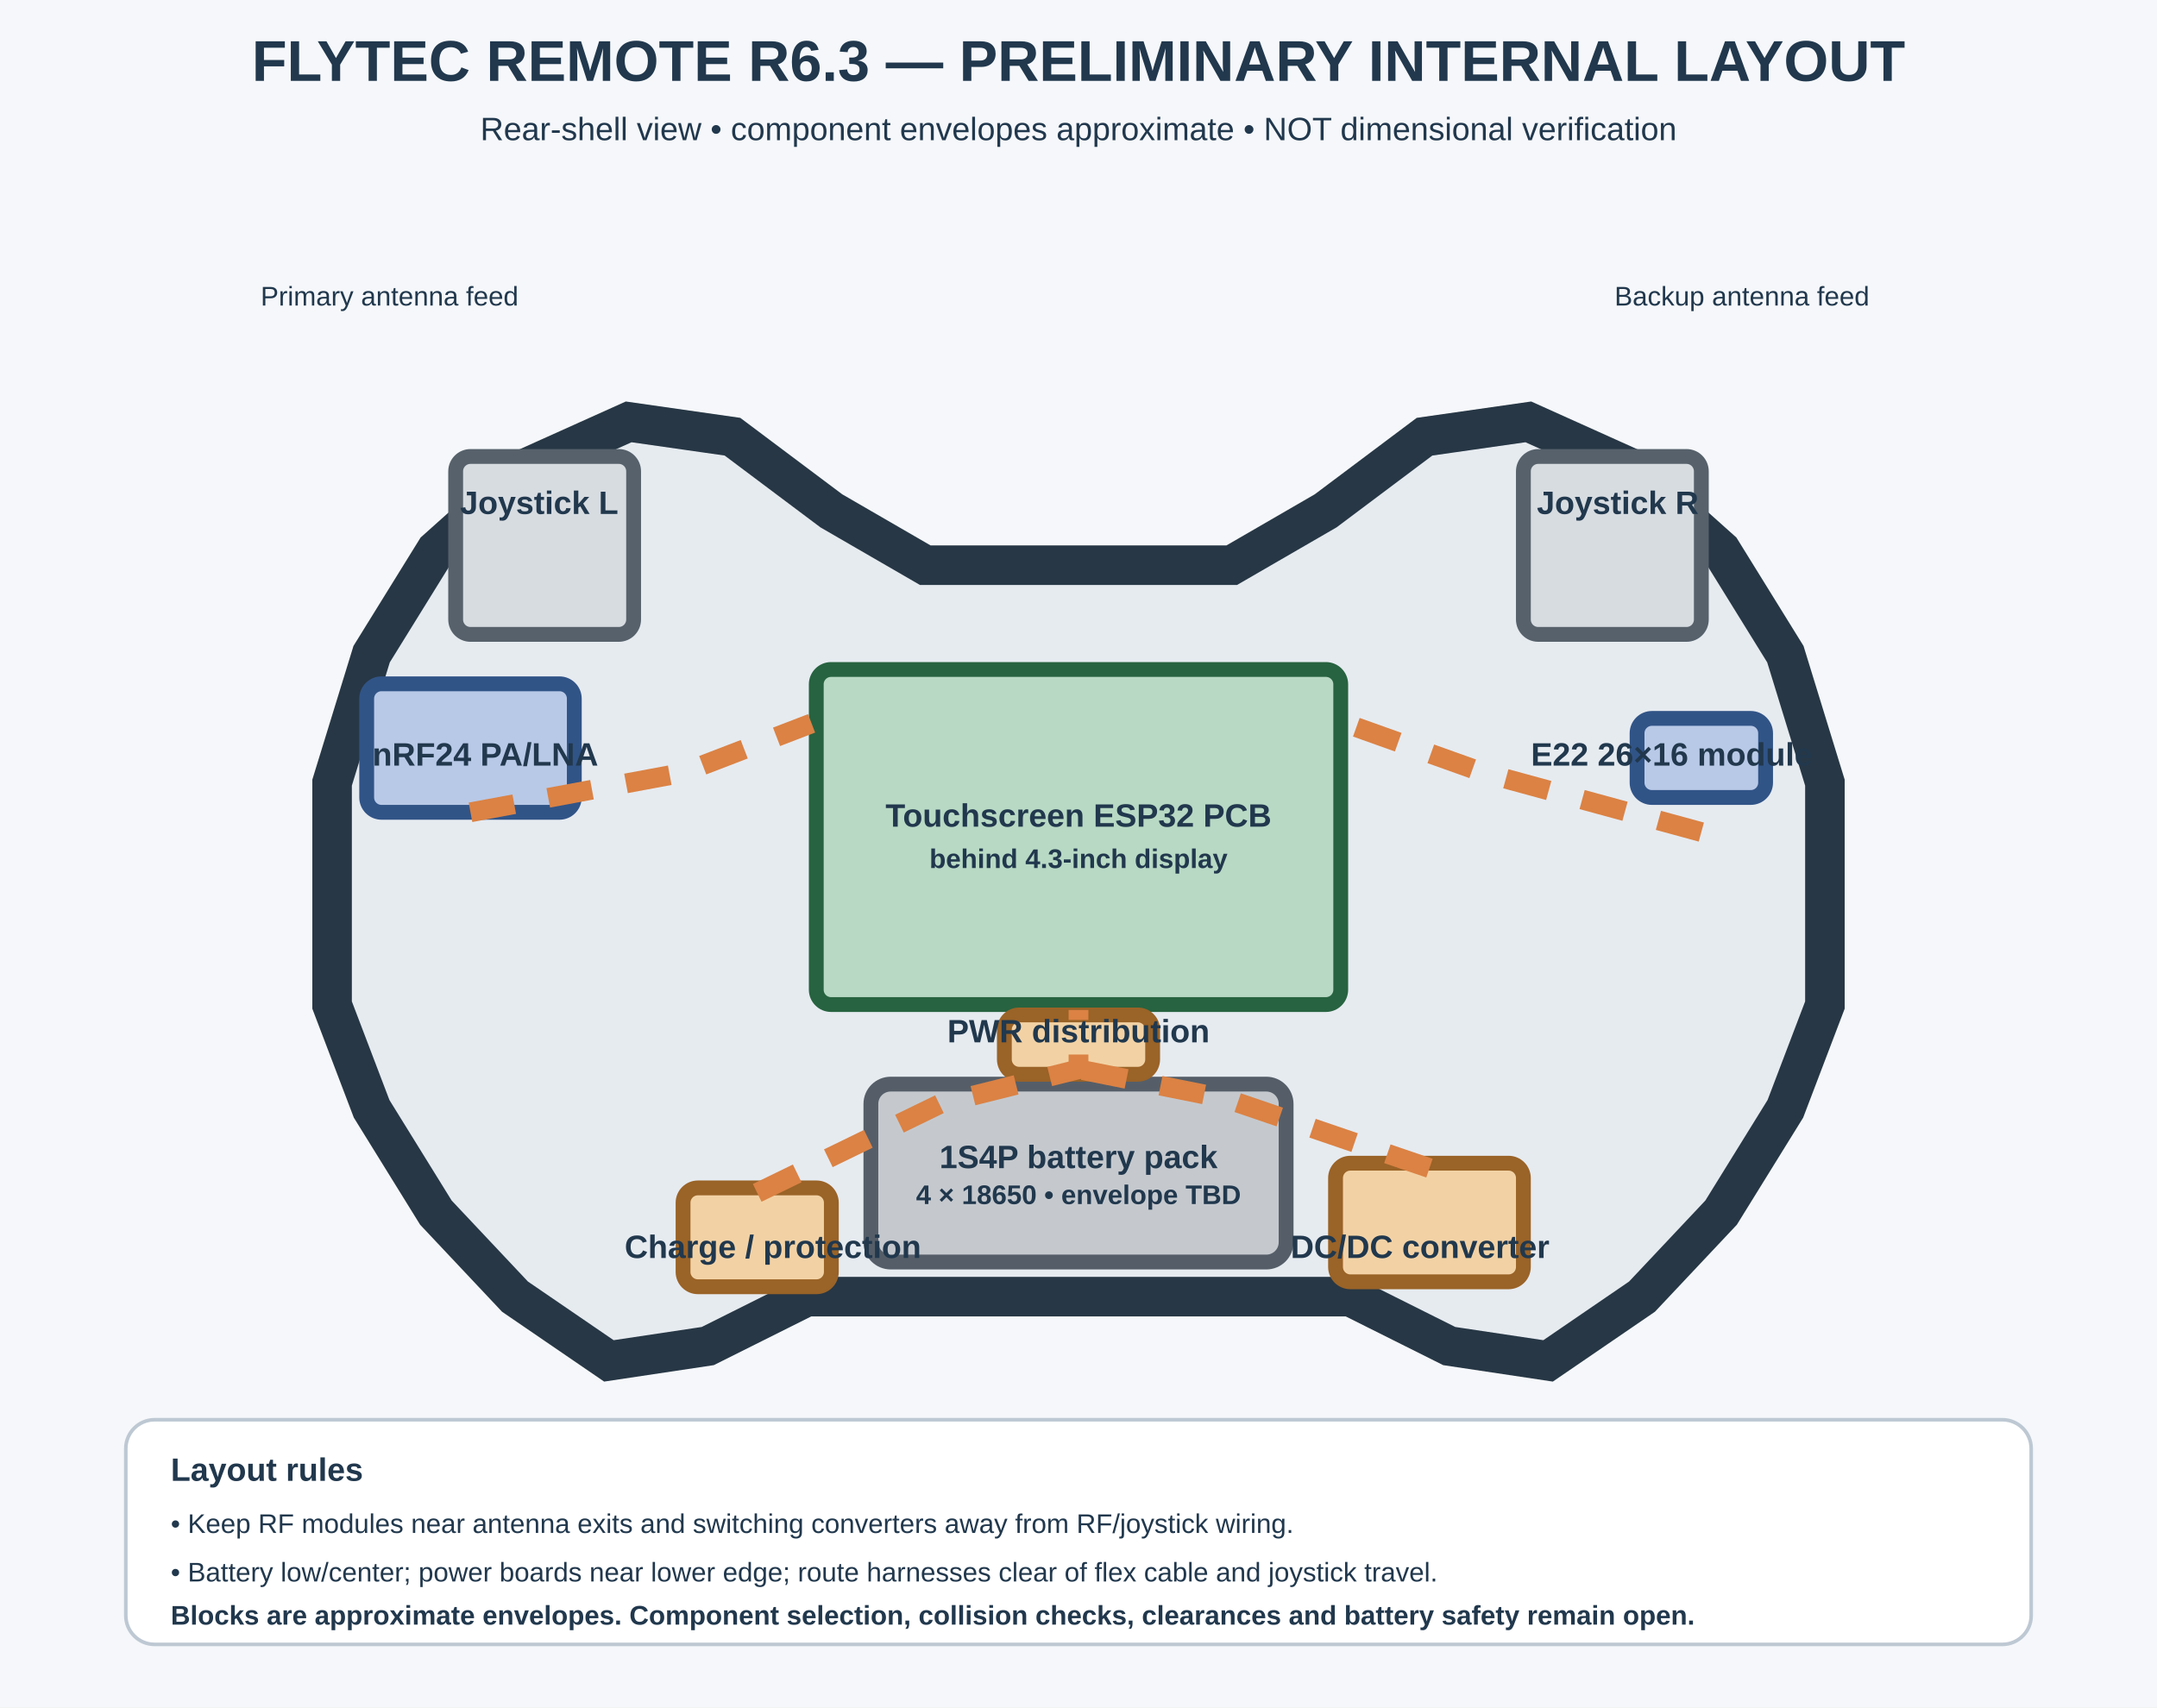
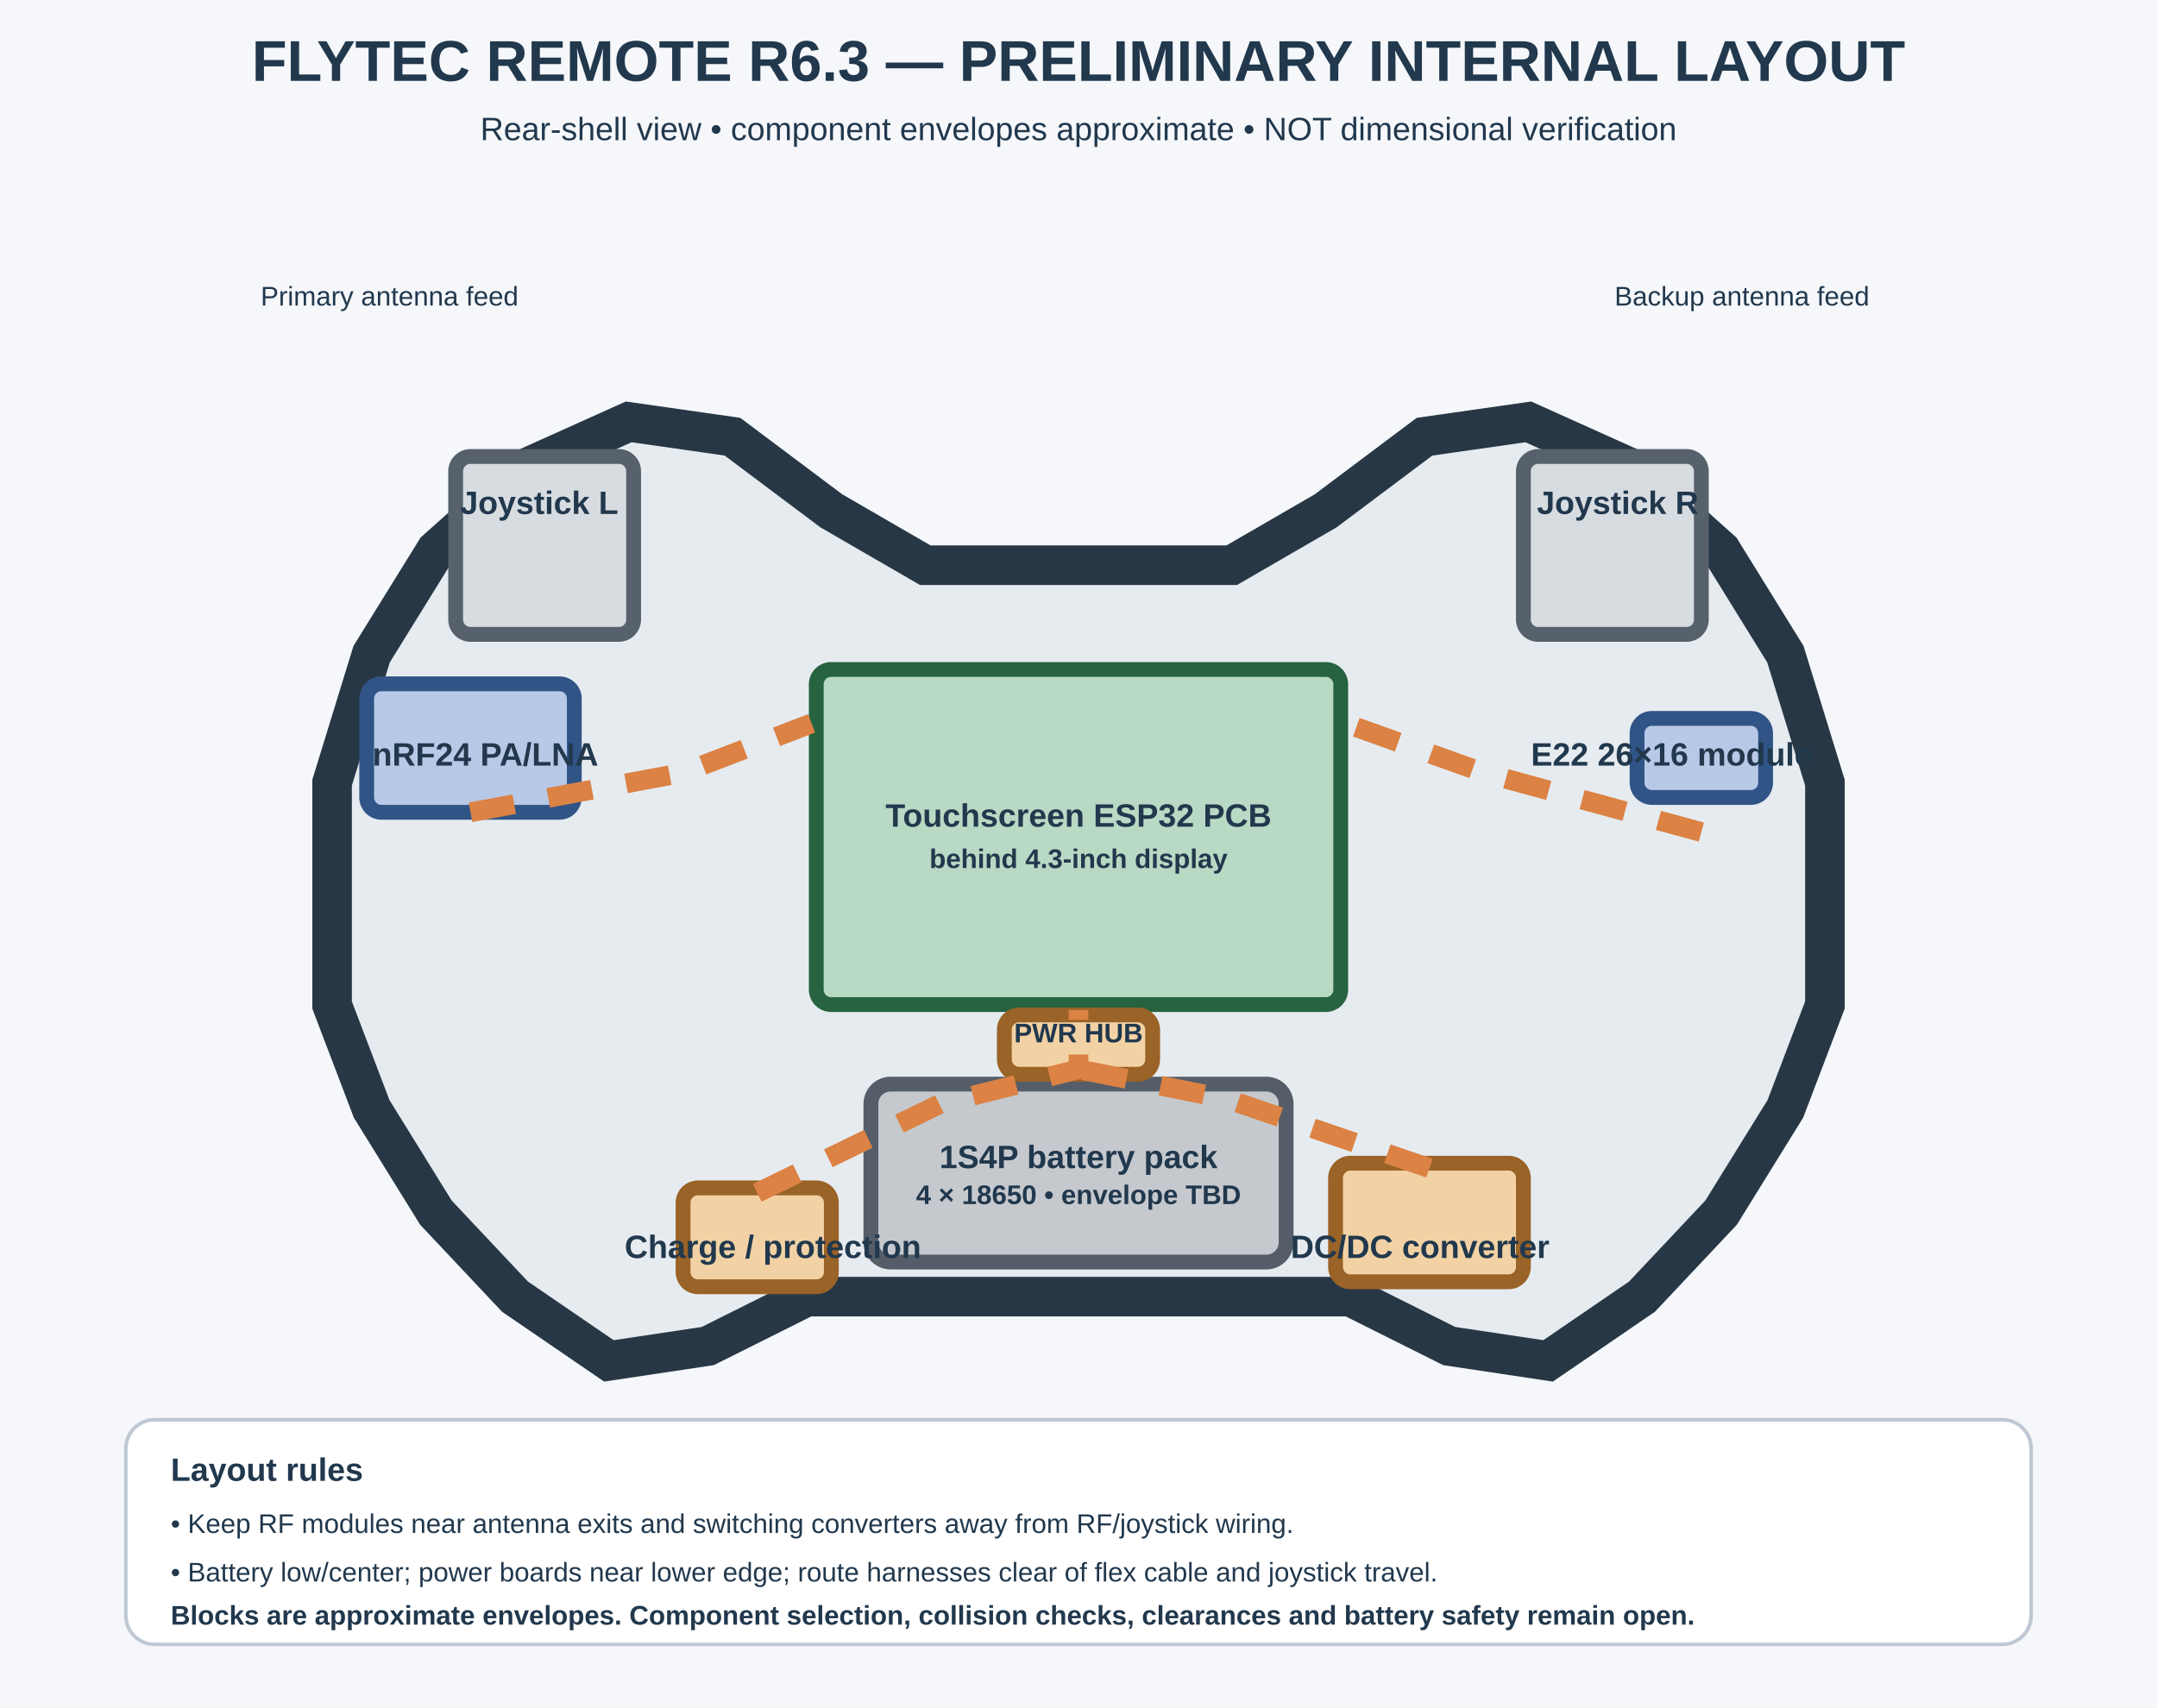
<svg xmlns="http://www.w3.org/2000/svg" width="1200" height="950" viewBox="0 0 1200 950">
  <defs>
    <style>.t{font-family:Arial;fill:#21384d}.b{font-size:18px;font-weight:bold}.s{font-size:15px}.o{fill:#e6ebf0;stroke:#273745;stroke-width:8}.pcb{fill:#b8d9c4;stroke:#276340;stroke-width:3}.rf{fill:#b8c9e7;stroke:#315487;stroke-width:3}.p{fill:#f2d2a5;stroke:#9a6327;stroke-width:3}.bat{fill:#c5c9ce;stroke:#555e68;stroke-width:3}.jo{fill:#d7dce1;stroke:#56616b;stroke-width:3}.wire{fill:none;stroke:#db8244;stroke-width:4;stroke-dasharray:9 7}</style>
  </defs>
  <rect width="1200" height="950" fill="#f5f7fa" />
  <text x="600" y="45" text-anchor="middle" class="t" font-size="32" font-weight="bold">FLYTEC REMOTE R6.3 — PRELIMINARY INTERNAL LAYOUT</text>
  <text x="600" y="78" text-anchor="middle" class="t" font-size="18">Rear-shell view • component envelopes approximate • NOT dimensional verification</text>
  <g transform="translate(600 485) scale(2.75 -2.75)">
    <path class="o" d="M-143,-48 -151,-27 -151,18 -143,44 -130,65 -111,82 -91,91 -70,88 -50,73 -31,62 31,62 50,73 70,88 91,91 111,82 130,65 143,44 151,18 151,-27 143,-48 130,-69 114,-86 95,-99 75,-96 55,-86 35,-86 -35,-86 -55,-86 -75,-96 -95,-99 -114,-86 -130,-69Z" />
    <rect x="-53.05" y="-26.9" width="106.1" height="67.8" rx="3" class="pcb" />
    <rect x="-126" y="48" width="36" height="36" rx="3" class="jo" />
    <rect x="90" y="48" width="36" height="36" rx="3" class="jo" />
    <rect x="-144" y="12" width="42" height="26" rx="3" class="rf" />
    <rect x="113" y="15" width="26" height="16" rx="3" class="rf" />
    <rect x="-42" y="-79" width="84" height="36" rx="4" class="bat" />
    <rect x="-80" y="-84" width="30" height="20" rx="3" class="p" />
    <rect x="52" y="-83" width="38" height="24" rx="3" class="p" />
    <rect x="-15" y="-41" width="30" height="12" rx="3" class="p" />
    <path class="wire" d="M-65 -65 -28 -47 0 -40 0 -28 M71 -60 30 -46 0 -40 M-123 12 -80 20 -54 30 M126 8 82 20 54 30" />
  </g>
  <g class="t b" text-anchor="middle">
    <text x="300" y="286">Joystick L</text>
    <text x="900" y="286">Joystick R</text>
    <text x="270" y="426">nRF24 PA/LNA</text>
    <text x="930" y="426">E22 26×16 module</text>
    <text x="600" y="460">Touchscreen ESP32 PCB</text>
    <text x="600" y="483" class="s">behind 4.3-inch display</text>
    <text x="600" y="650">1S4P battery pack</text>
    <text x="600" y="670" class="s">4 × 18650 • envelope TBD</text>
    <text x="430" y="700">Charge / protection</text>
    <text x="790" y="700">DC/DC converter</text>
-     <text x="600" y="580">PWR distribution</text>
+     <text x="600" y="580" class="s">PWR HUB</text>
  </g>
  <g class="t s">
    <text x="145" y="170">Primary antenna feed</text>
    <text x="1040" y="170" text-anchor="end">Backup antenna feed</text>
  </g>
  <rect x="70" y="790" width="1060" height="125" rx="16" fill="#fff" stroke="#bdc8d3" stroke-width="2" />
  <g class="t">
    <text x="95" y="824" class="b">Layout rules</text>
    <text x="95" y="853" class="s">• Keep RF modules near antenna exits and switching converters away from RF/joystick wiring.</text>
    <text x="95" y="880" class="s">• Battery low/center; power boards near lower edge; route harnesses clear of flex cable and joystick travel.</text>
    <text x="95" y="904" class="s" font-weight="bold">Blocks are approximate envelopes. Component selection, collision checks, clearances and battery safety remain open.</text>
  </g>
</svg>
